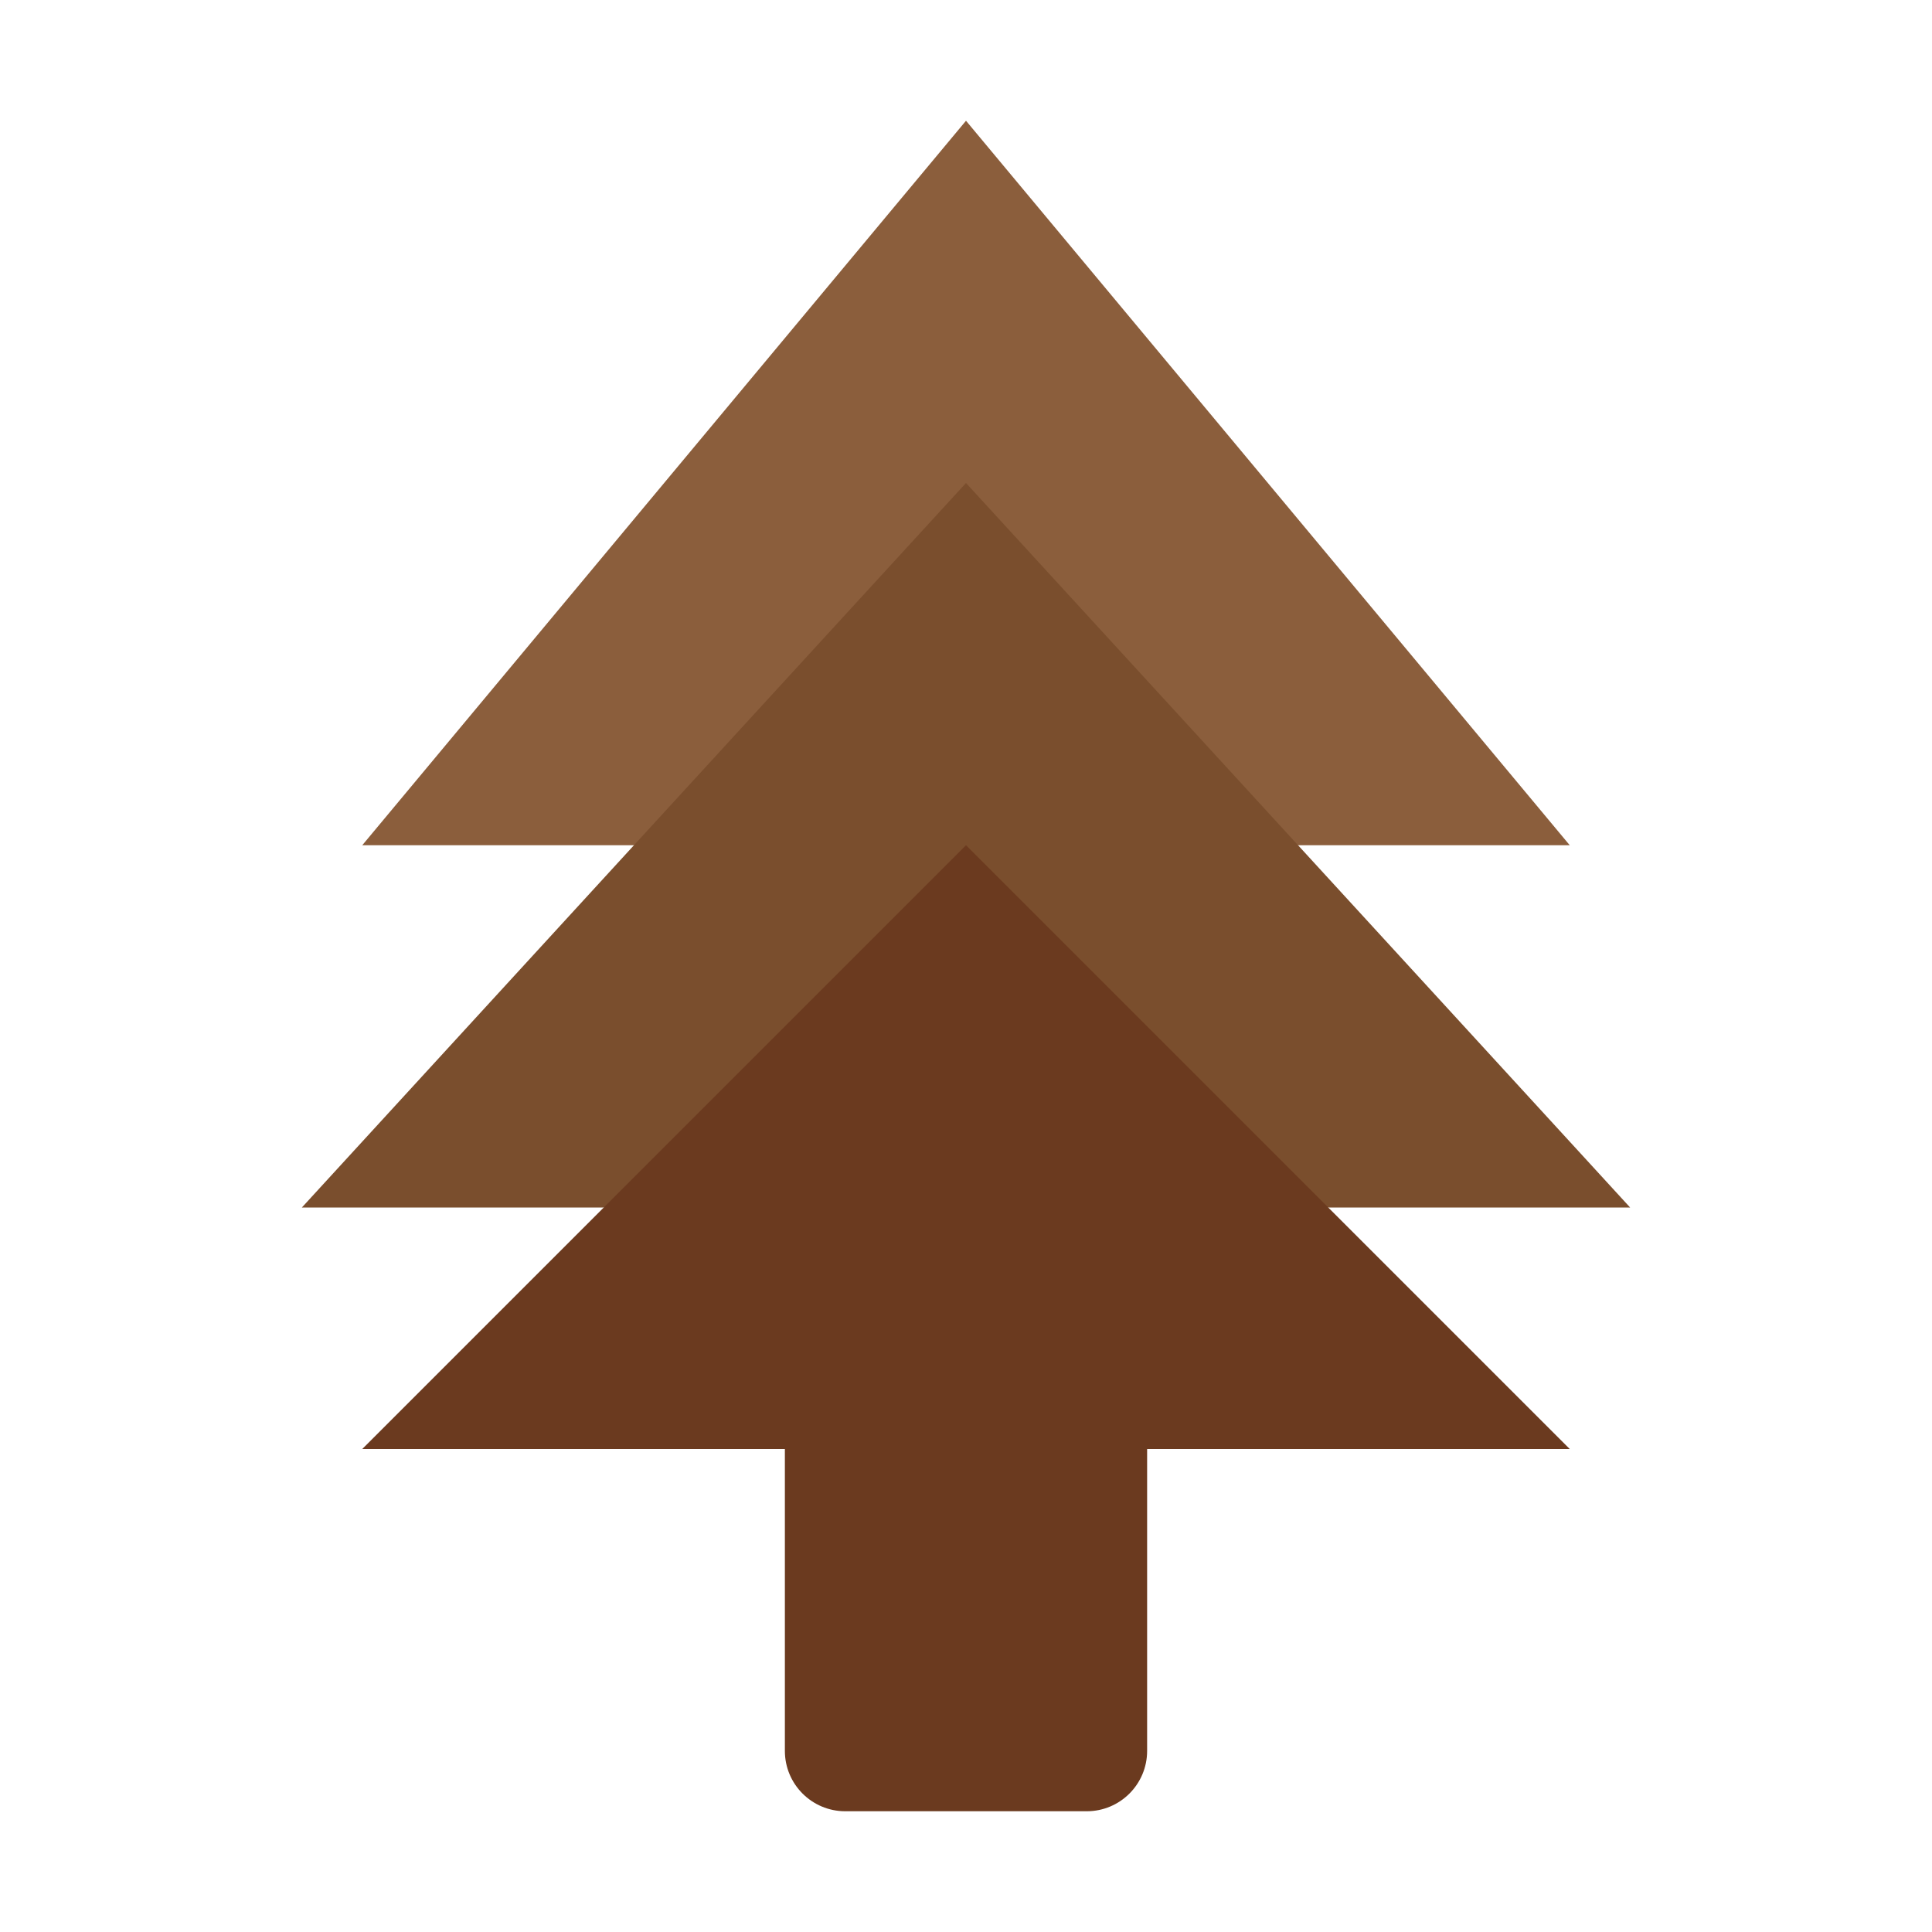
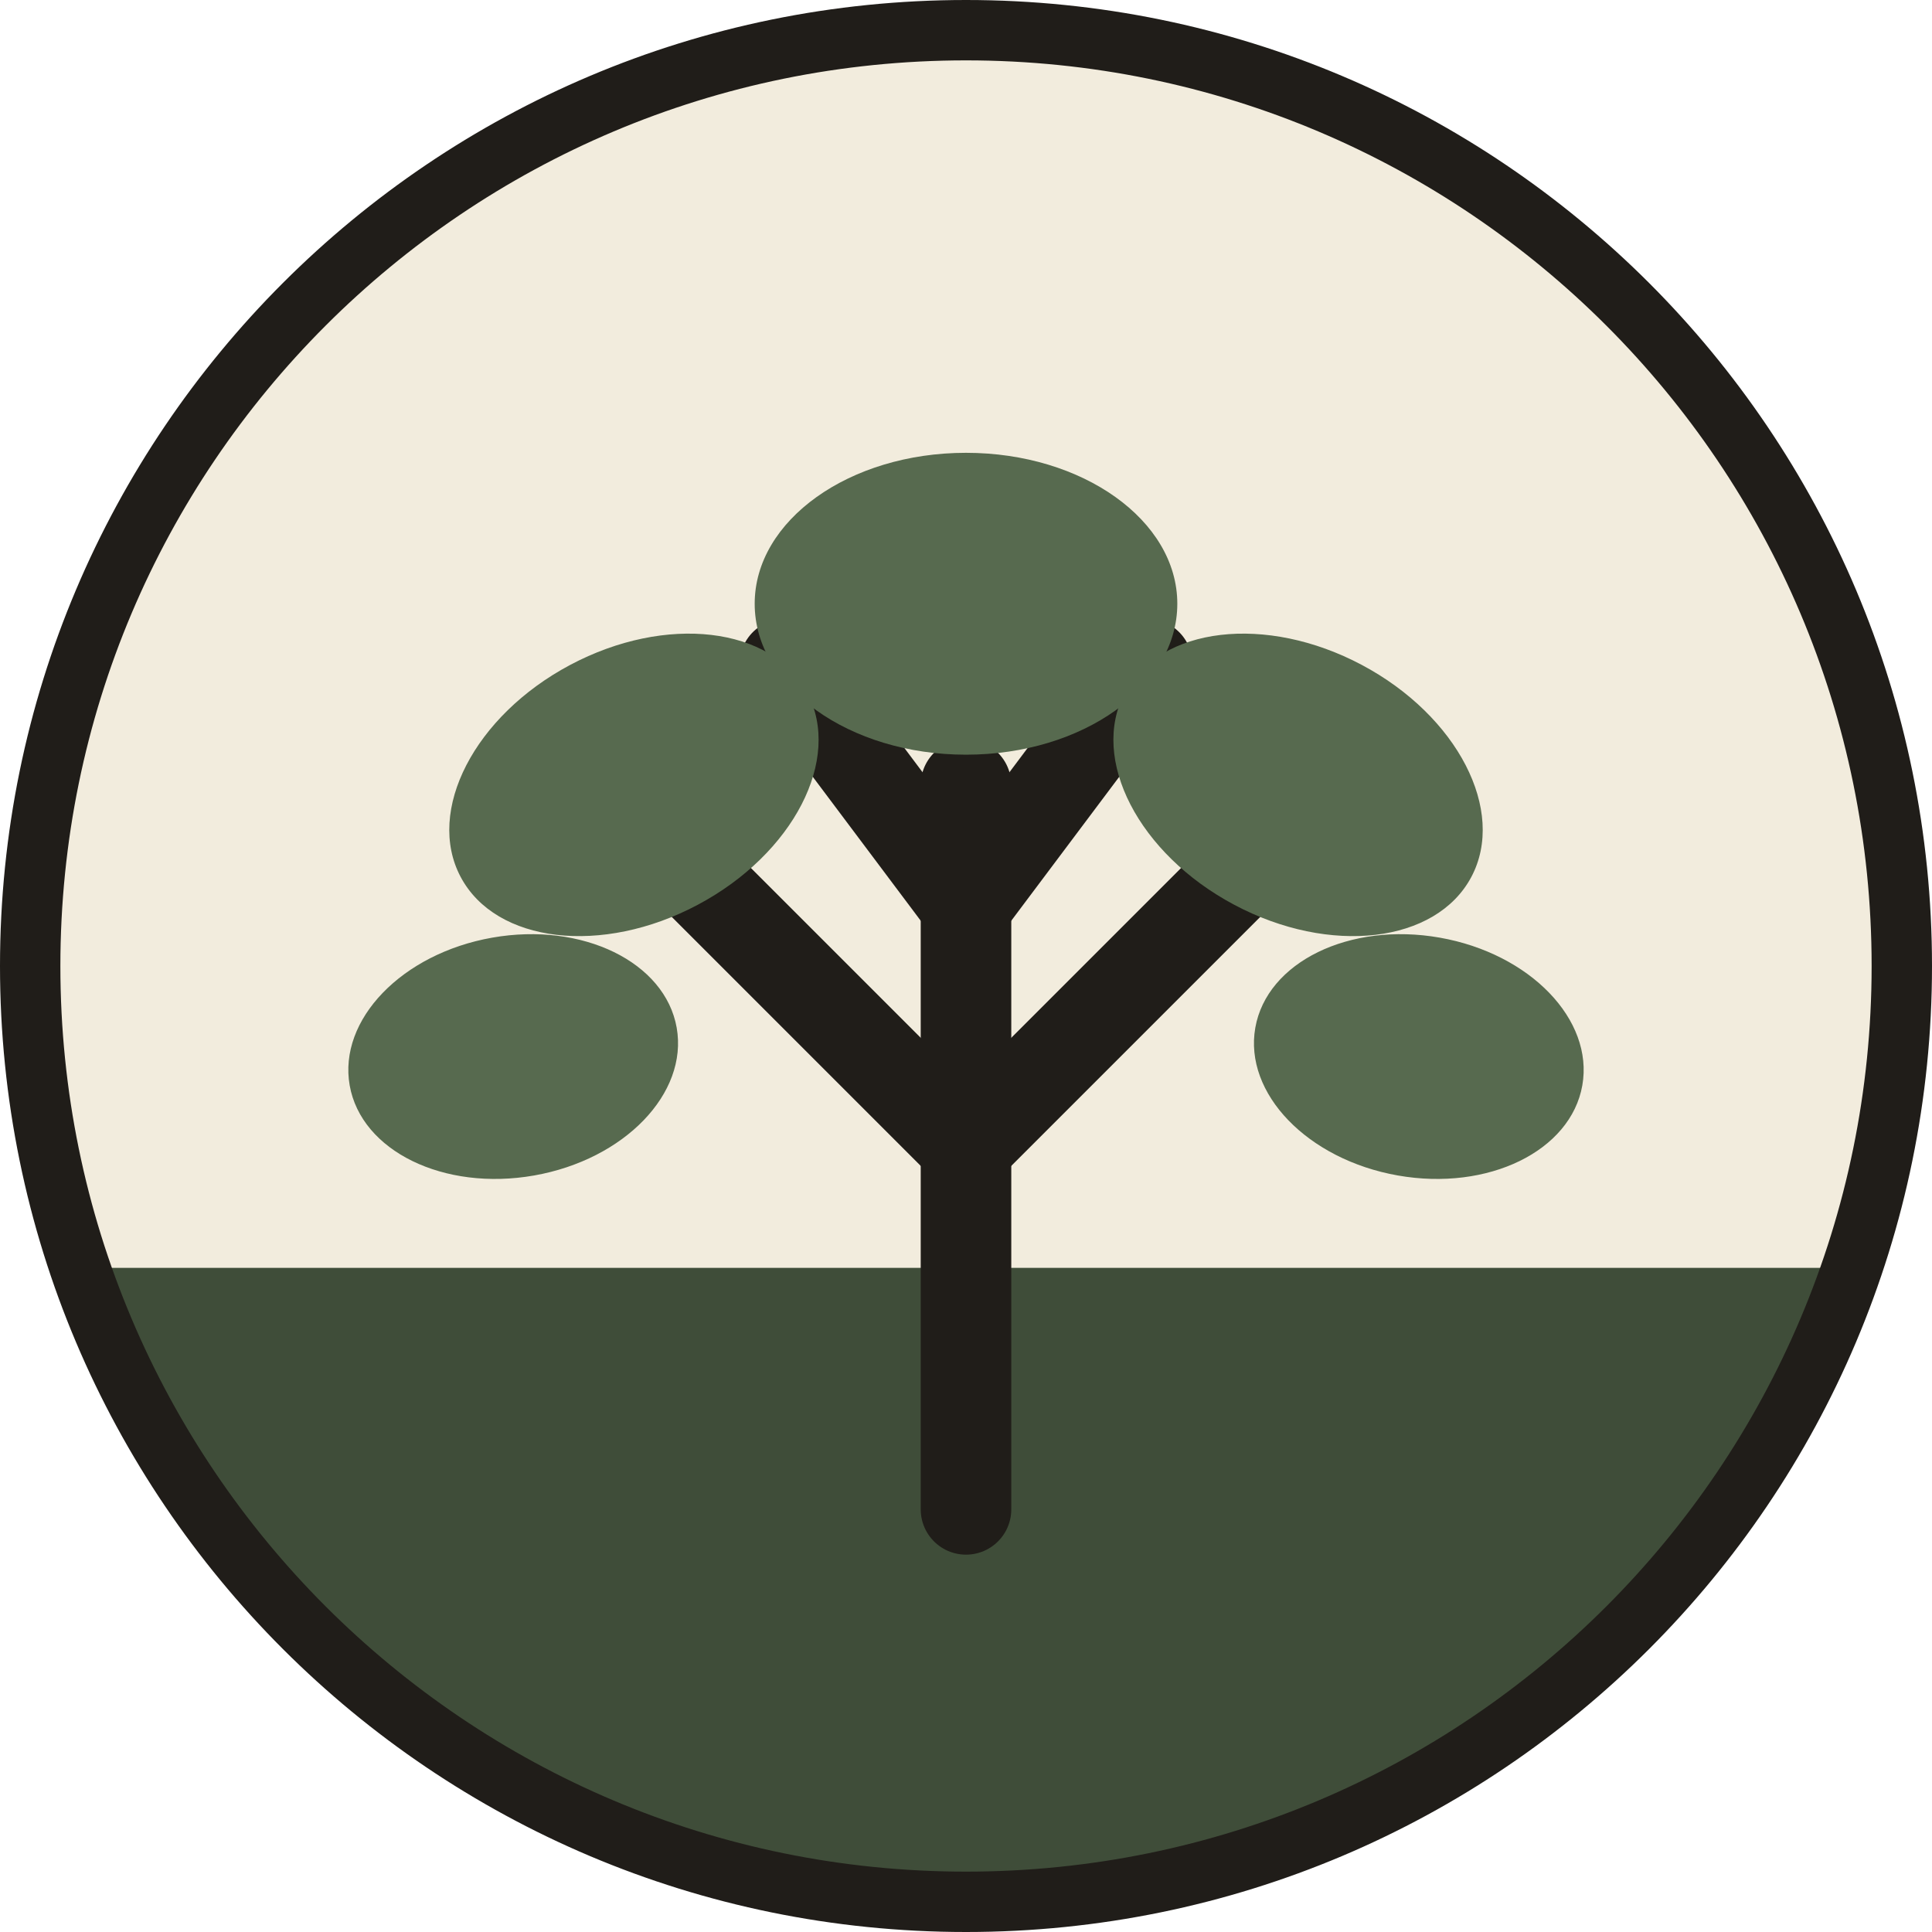
- <svg xmlns="http://www.w3.org/2000/svg" viewBox="0 0 32 32" width="32" height="32">
-   <rect x="13" y="22" width="6" height="8" rx="1" fill="#6B3A1F" />
-   <polygon points="16,2 26,14 6,14" fill="#8B5E3C" />
-   <polygon points="16,8 27,20 5,20" fill="#7A4E2D" />
-   <polygon points="16,14 26,24 6,24" fill="#6B3A1F" />
+ <svg xmlns="http://www.w3.org/2000/svg" viewBox="0 0 64 64">
+   <defs>
+     <clipPath id="c">
+       <circle cx="32" cy="32" r="31" />
+     </clipPath>
+   </defs>
+   <g clip-path="url(#c)">
+     <rect width="64" height="64" fill="#f2ecdd" />
+     <rect y="42" width="64" height="22" fill="#3f4d39" />
+   </g>
+   <circle cx="32" cy="32" r="31" fill="none" stroke="#201d19" stroke-width="2" />
+   <g stroke="#201d19" stroke-width="3" stroke-linecap="round" fill="none">
+     <path d="M32 50 L32 26" />
+     <path d="M32 38 L22 28" />
+     <path d="M32 38 L42 28" />
+     <path d="M32 30 L26 22" />
+     <path d="M32 30 L38 22" />
+   </g>
+   <g fill="#576a4f">
+     <ellipse cx="32" cy="20" rx="7" ry="5" />
+     <ellipse cx="21" cy="26" rx="6.5" ry="4.5" transform="rotate(-28 21 26)" />
+     <ellipse cx="43" cy="26" rx="6.5" ry="4.5" transform="rotate(28 43 26)" />
+     <ellipse cx="17" cy="35" rx="5.5" ry="4" transform="rotate(-10 17 35)" />
+     <ellipse cx="47" cy="35" rx="5.5" ry="4" transform="rotate(10 47 35)" />
+   </g>
</svg>
